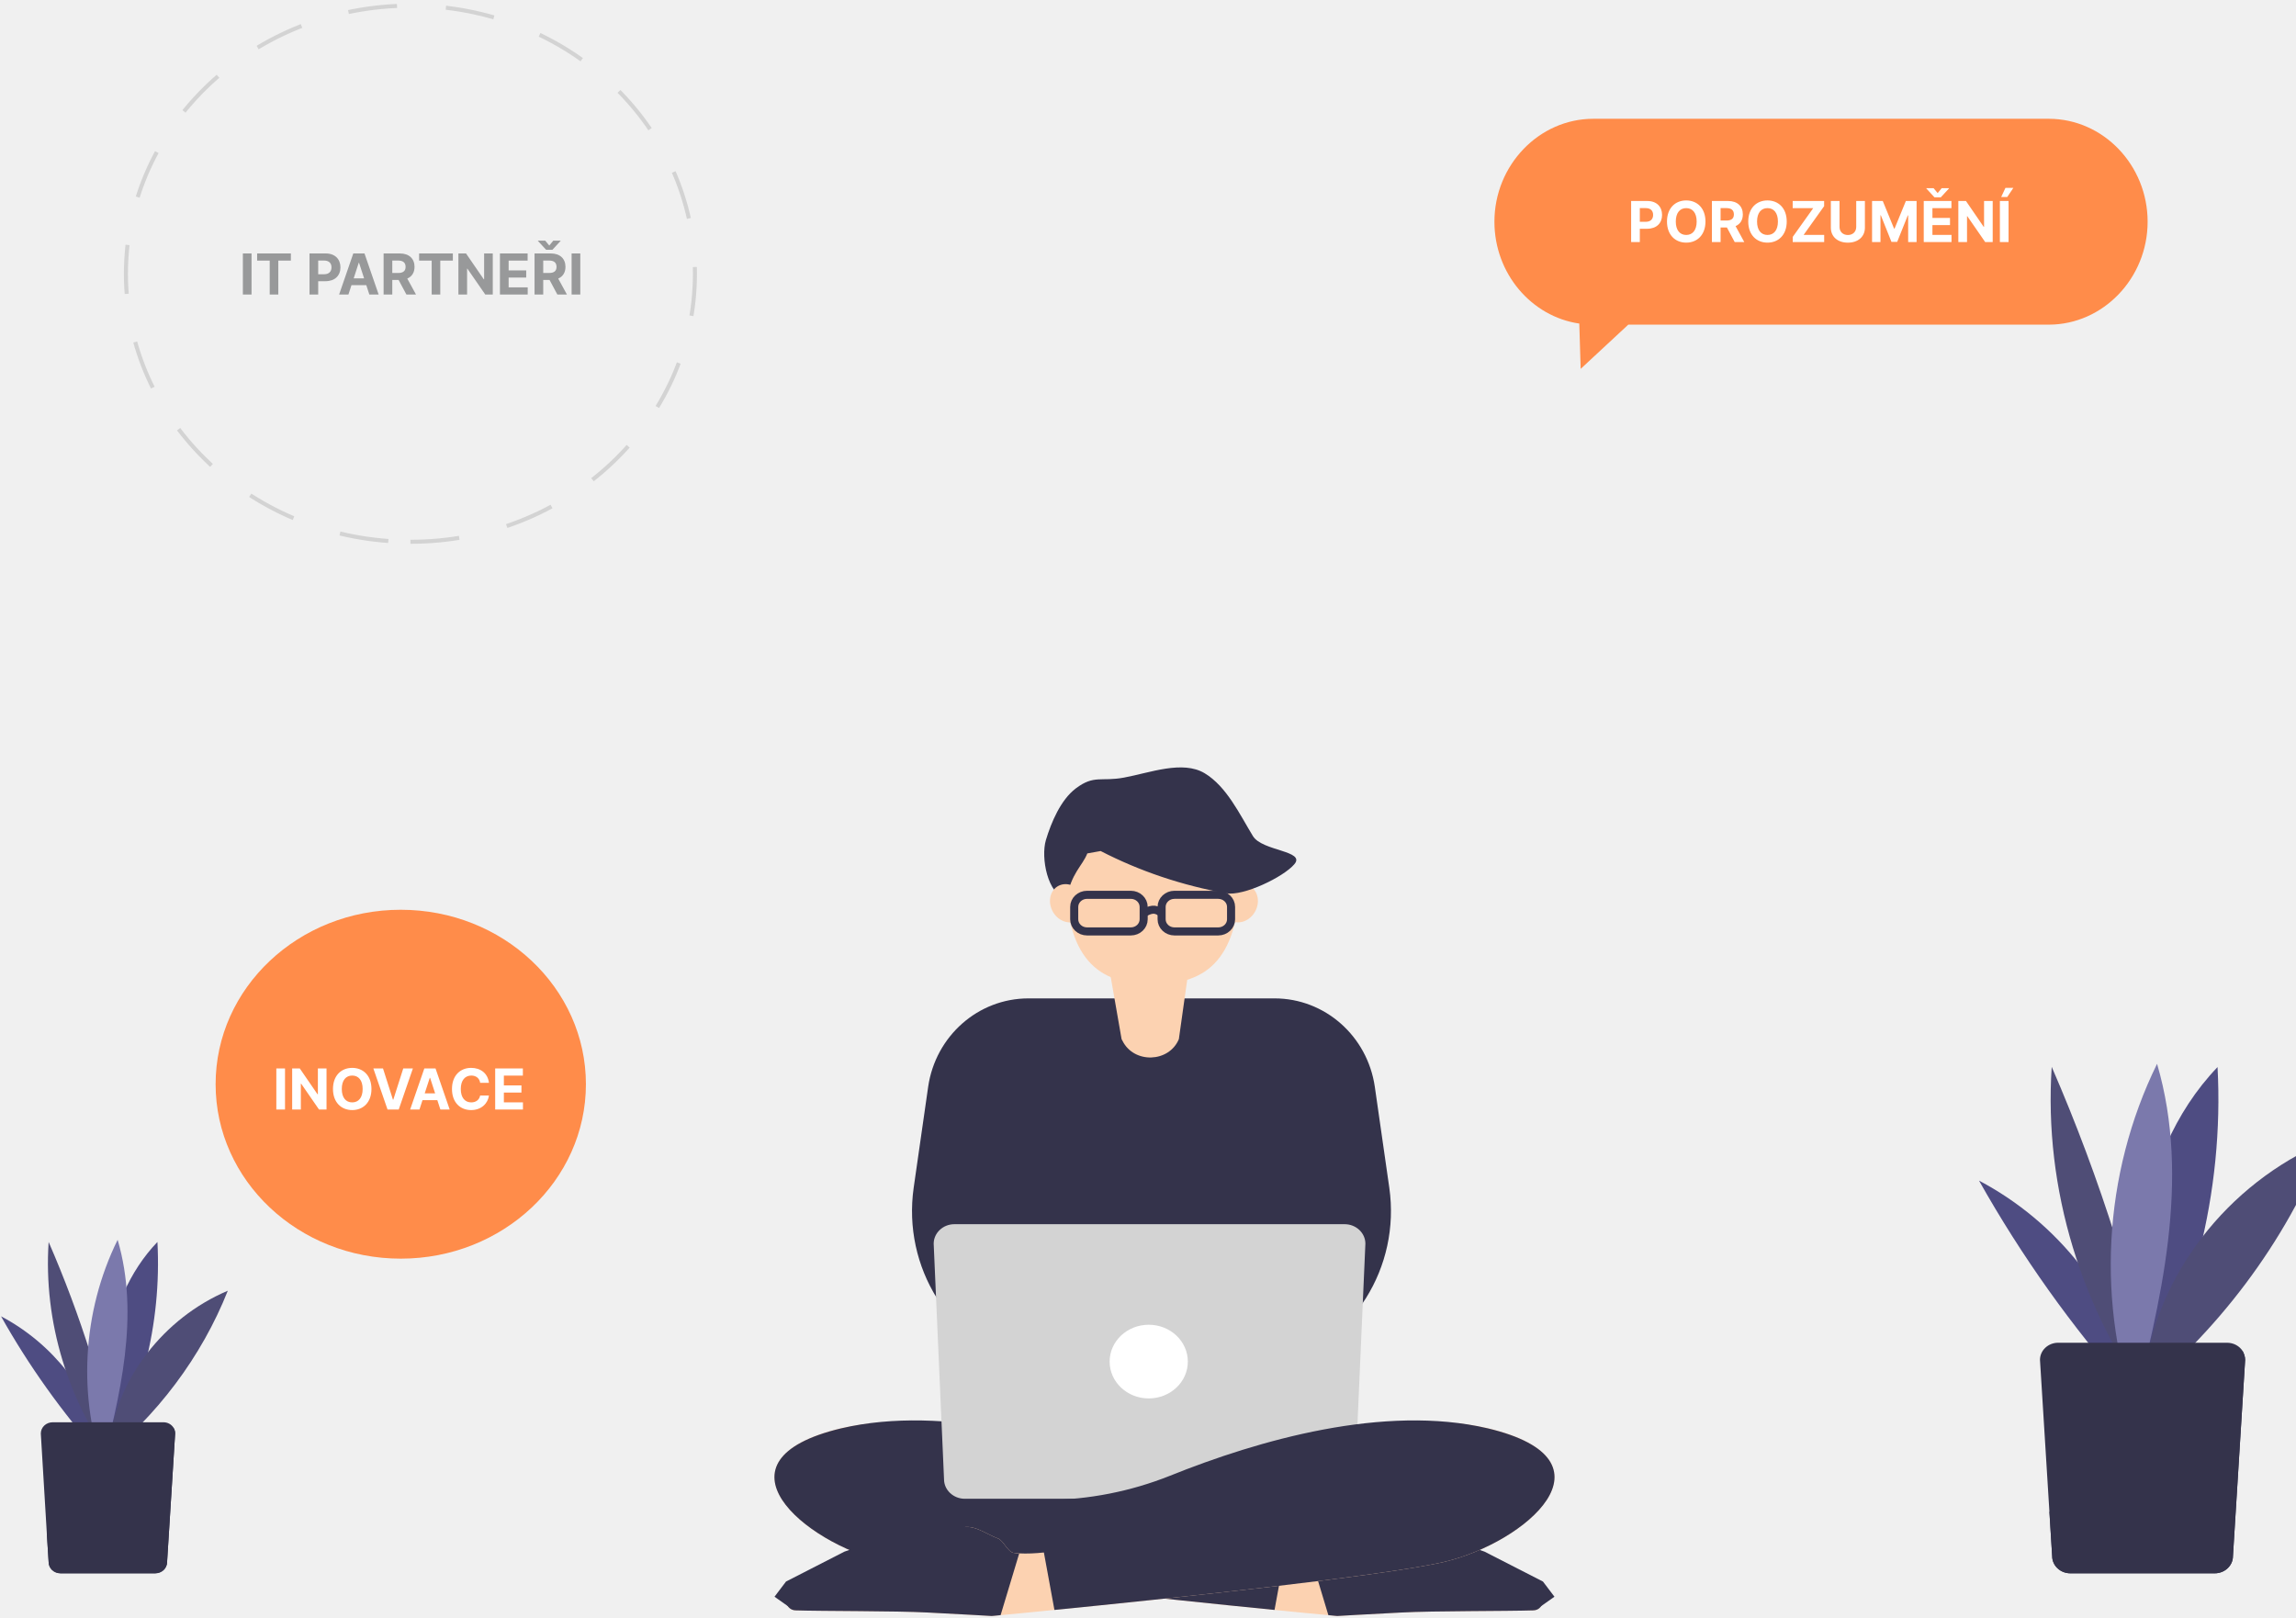
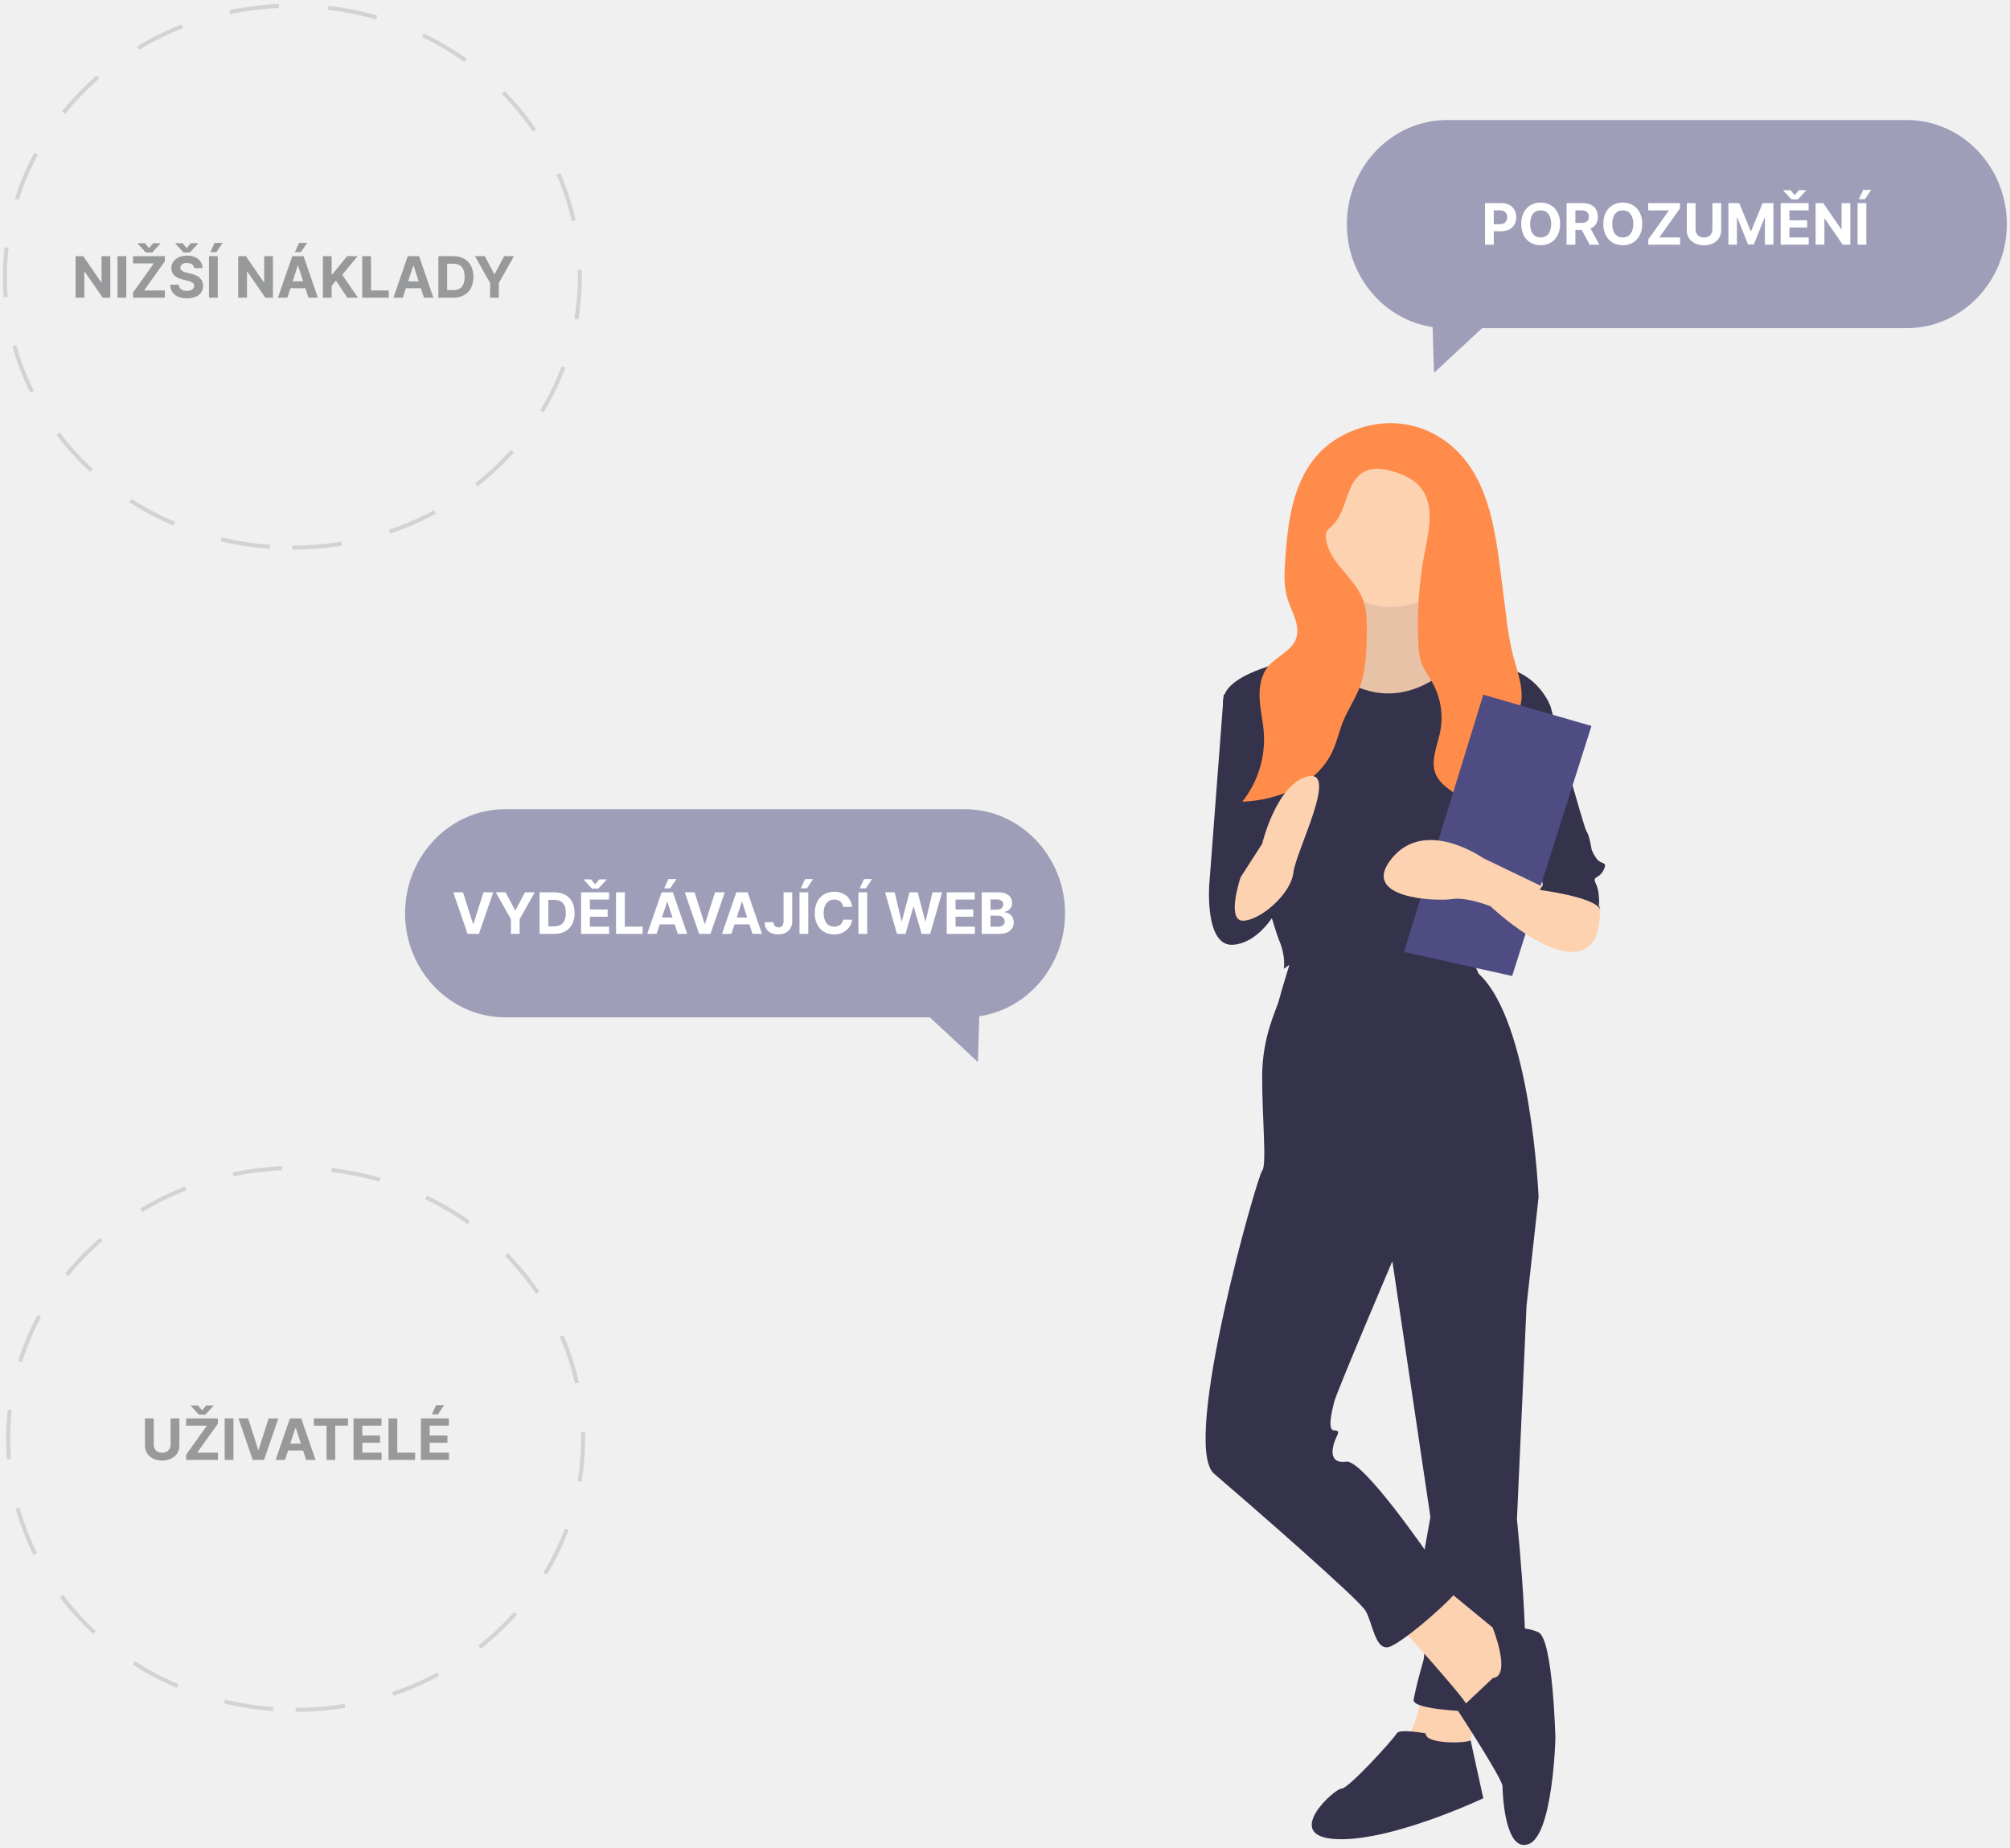
- <svg xmlns="http://www.w3.org/2000/svg" width="569" height="401" viewBox="0 0 569 401" fill="none">
-   <path d="M101.713 134.286C140.653 134.286 172.221 104.539 172.221 67.844C172.221 31.15 140.653 1.403 101.713 1.403C62.772 1.403 31.205 31.15 31.205 67.844C31.205 104.539 62.772 134.286 101.713 134.286Z" stroke="#D3D3D3" stroke-miterlimit="10" stroke-dasharray="12.14 12.14" />
-   <path d="M327.203 364.817H240.222V383.617H327.203V364.817Z" fill="#34334B" />
-   <path d="M219.188 387.108C234.008 390.599 288.67 396.346 315.859 399.032C321.901 399.623 326.574 400.106 329.196 400.321C330.621 400.482 331.419 400.536 331.419 400.536C331.419 400.536 338.544 400.106 347.208 399.676C355.188 399.247 373.599 399.354 379.983 399.139C382.377 399.085 383.175 396.024 381.123 394.896C377.361 392.855 361.572 386.785 353.82 385.872C349.032 385.335 343.788 381.253 339.627 378.997C336.435 377.225 332.787 380.286 329.88 381.307C328.455 381.79 327.429 384.798 325.834 384.905C325.435 384.959 325.035 384.959 324.637 385.013C322.642 385.12 320.533 385.013 318.538 384.798C317.968 384.744 317.455 384.637 316.885 384.583C310.558 383.67 305.314 381.736 305.314 381.736C285.934 372.283 243.298 346.985 210.125 353.645C209.84 353.699 209.555 353.753 209.327 353.806C209.042 353.86 208.757 353.914 208.529 353.967C175.127 361.97 199.238 382.381 219.188 387.108Z" fill="#FCD2B1" />
-   <path d="M219.189 387.108C234.008 390.599 288.671 396.346 315.859 399.032L320.818 372.015C319.849 371.854 318.823 371.8 317.797 371.8C307.31 371.693 296.936 369.652 287.246 365.784C265.244 356.922 234.122 348.006 208.473 354.021C175.128 361.971 199.239 382.381 219.189 387.108Z" fill="#34334B" />
-   <path d="M337.918 379.642C337.918 376.956 341.338 375.345 341.338 375.345L367.9 384.583L382.378 391.995L385.228 395.755L381.808 398.172L352.168 394.144L342.478 388.773L337.918 379.642Z" fill="#34334B" />
-   <path d="M324.581 385.013L329.197 400.321C330.622 400.482 331.42 400.536 331.42 400.536C331.42 400.536 338.545 400.106 347.209 399.676C355.189 399.247 373.6 399.354 379.984 399.139C382.378 399.086 383.176 396.024 381.124 394.896C377.362 392.855 361.573 386.786 353.821 385.872C349.033 385.335 343.789 381.253 339.628 378.997C336.436 377.225 332.788 380.286 329.881 381.307C328.457 381.79 327.431 384.798 325.835 384.906C325.379 385.013 324.98 385.013 324.581 385.013Z" fill="#34334B" />
-   <path d="M344.302 294.401L340.711 269.371C338.887 256.803 328.343 247.457 315.86 247.457H291.692C288.215 247.457 282.515 247.457 279.038 247.457H254.87C242.387 247.457 231.843 256.803 230.019 269.371L226.428 294.401C223.635 314.06 235.32 332.859 254.015 338.606L278.981 346.287C282.458 346.287 285.308 343.386 285.308 339.842C285.308 343.386 288.158 346.287 291.635 346.287L316.601 338.606C335.353 332.859 347.095 314.06 344.302 294.401Z" fill="#34334B" />
-   <path d="M311.339 225.313C312.351 222.819 311.383 220.154 309.177 219.36C306.972 218.566 304.364 219.944 303.353 222.438C302.342 224.931 303.31 227.597 305.515 228.391C307.721 229.185 310.328 227.807 311.339 225.313Z" fill="#FCD2B1" />
-   <path d="M333.529 361.756L238.511 358.748L232.526 281.027H340.768L333.529 361.756Z" fill="#34334B" />
-   <path d="M274.82 239.615L277.955 257.555L278.183 257.984C281.033 263.678 289.697 263.409 292.148 257.555L294.713 239.346L274.82 239.615Z" fill="#FCD2B1" />
-   <path d="M307.253 216.626C307.253 239.454 297.563 243.965 285.65 243.965C273.737 243.965 264.047 239.507 264.047 216.626C264.047 204.219 273.737 194.175 285.65 194.175C297.563 194.121 307.253 204.219 307.253 216.626Z" fill="#FCD2B1" />
-   <path d="M272.768 210.933C282.458 215.928 293.003 219.473 303.89 221.407C308.165 222.159 318.083 217.378 320.762 214.209C323.669 210.825 312.782 210.986 310.502 207.227C307.253 201.909 304.004 194.927 298.532 191.65C293.06 188.374 284.966 191.543 278.582 192.724C272.882 193.799 271.172 191.972 266.612 195.41C262.851 198.257 260.514 203.843 259.203 208.193C257.892 212.544 259.602 221.783 264.333 222.803C265.472 216.358 268.208 214.693 269.462 211.524L272.768 210.933Z" fill="#34334B" />
-   <path d="M266.429 228.396C268.634 227.601 269.602 224.936 268.591 222.442C267.58 219.948 264.973 218.57 262.767 219.364C260.562 220.159 259.594 222.824 260.605 225.318C261.616 227.812 264.223 229.19 266.429 228.396Z" fill="#FCD2B1" />
-   <path d="M280.235 230.86H269.405C267.638 230.86 266.213 229.517 266.213 227.852V224.791C266.213 223.126 267.638 221.783 269.405 221.783H280.235C282.002 221.783 283.427 223.126 283.427 224.791V227.852C283.427 229.517 282.002 230.86 280.235 230.86Z" stroke="#34334B" stroke-width="2" stroke-miterlimit="10" />
-   <path d="M301.895 230.86H291.065C289.298 230.86 287.873 229.517 287.873 227.852V224.79C287.873 223.125 289.298 221.782 291.065 221.782H301.895C303.662 221.782 305.087 223.125 305.087 224.79V227.852C305.087 229.517 303.662 230.86 301.895 230.86Z" stroke="#34334B" stroke-width="2" stroke-miterlimit="10" />
-   <path d="M283.427 226.294C285.023 225.488 286.163 224.951 287.873 226.294" stroke="#34334B" stroke-width="2" stroke-miterlimit="10" />
-   <path d="M330.68 371.478H239.082C236.289 371.478 233.952 369.329 233.952 366.644L231.387 308.259C231.387 305.627 233.667 303.425 236.517 303.425H333.245C336.038 303.425 338.374 305.573 338.374 308.259L335.81 366.644C335.753 369.329 333.473 371.478 330.68 371.478Z" fill="#D3D3D3" />
-   <path d="M284.681 346.609C290.033 346.609 294.371 342.521 294.371 337.478C294.371 332.435 290.033 328.347 284.681 328.347C279.33 328.347 274.991 332.435 274.991 337.478C274.991 342.521 279.33 346.609 284.681 346.609Z" fill="white" />
-   <path d="M357.982 387.108C343.162 390.599 288.5 396.346 261.311 399.032C255.269 399.623 250.595 400.106 247.973 400.321C246.548 400.482 245.75 400.536 245.75 400.536C245.75 400.536 238.625 400.106 229.962 399.676C221.982 399.247 203.571 399.354 197.187 399.139C194.793 399.085 193.995 396.024 196.047 394.896C199.809 392.855 215.598 386.785 223.35 385.872C228.138 385.335 233.382 381.253 237.542 378.997C240.734 377.225 244.382 380.286 247.289 381.307C248.714 381.79 249.74 384.798 251.336 384.905C251.735 384.959 252.134 384.959 252.533 385.013C254.528 385.12 256.637 385.013 258.632 384.798C259.202 384.744 259.715 384.637 260.285 384.583C266.612 383.67 271.856 381.736 271.856 381.736C291.236 372.283 333.871 346.985 367.045 353.645C367.33 353.699 367.615 353.753 367.843 353.806C368.128 353.86 368.413 353.914 368.641 353.967C402.043 361.97 377.932 382.381 357.982 387.108Z" fill="#FCD2B1" />
-   <path d="M357.982 387.108C343.163 390.599 288.5 396.346 261.311 399.032L256.353 372.015C257.322 371.854 258.348 371.8 259.373 371.8C269.861 371.693 280.235 369.652 289.925 365.784C311.927 356.922 343.049 348.006 368.698 354.021C402.043 361.971 377.932 382.381 357.982 387.108Z" fill="#34334B" />
-   <path d="M239.252 379.642C239.252 376.956 235.832 375.345 235.832 375.345L209.27 384.583L194.792 391.995L191.942 395.755L195.362 398.172L225.002 394.144L234.692 388.773L239.252 379.642Z" fill="#34334B" />
-   <path d="M252.59 385.013L247.973 400.321C246.548 400.482 245.75 400.536 245.75 400.536C245.75 400.536 238.625 400.106 229.962 399.676C221.982 399.247 203.571 399.354 197.187 399.139C194.793 399.086 193.995 396.024 196.047 394.896C199.809 392.855 215.598 386.786 223.35 385.872C228.138 385.335 233.382 381.253 237.542 378.997C240.734 377.225 244.382 380.286 247.289 381.307C248.714 381.79 249.74 384.798 251.336 384.906C251.849 385.013 252.248 385.013 252.59 385.013Z" fill="#34334B" />
-   <path d="M507.719 29.44H394.861C381.409 29.44 370.351 40.934 370.351 54.953C370.351 67.79 379.528 78.479 391.384 80.198L391.726 91.424L403.524 80.466H507.719C521.171 80.466 532.229 68.972 532.229 54.953C532.229 40.934 521.228 29.44 507.719 29.44Z" fill="#FF8C4A" />
-   <path d="M99.319 311.965C124.66 311.965 145.203 292.607 145.203 268.727C145.203 244.847 124.66 225.489 99.319 225.489C73.978 225.489 53.434 244.847 53.434 268.727C53.434 292.607 73.978 311.965 99.319 311.965Z" fill="#FF8C4A" />
-   <path d="M529.208 342.097C524.534 321.418 509.999 302.941 490.448 292.628C500.936 311.266 513.419 328.83 527.783 345.051L529.208 342.097Z" fill="#4E4C82" />
-   <path d="M534.452 349.832C515.813 325.286 506.465 294.563 508.46 264.43C520.544 292.253 529.664 321.204 535.649 350.691L534.452 349.832Z" fill="#4F4D76" />
-   <path d="M529.094 350.691C528.524 335.598 527.954 320.344 530.462 305.412C532.97 290.48 538.783 275.709 549.556 264.483C551.209 295.421 543.229 326.736 526.985 353.645L529.094 350.691Z" fill="#4E4C82" />
-   <path d="M529.892 352.034C519.404 323.459 521.114 291.125 534.566 263.678C543.002 292.36 535.535 322.761 528.068 351.658L529.892 352.034Z" fill="#7B79AC" />
-   <path d="M531.26 341.453C534.167 316.369 551.894 293.327 576.289 282.96C566.428 307.936 549.5 330.442 527.783 347.576L531.26 341.453Z" fill="#4F4D76" />
-   <path d="M556.397 337.048L553.376 385.711C553.376 388.075 551.324 389.955 548.873 389.955H513.077C510.569 389.955 508.574 388.021 508.574 385.711L507.89 374.7L505.553 337.048C505.553 334.685 507.605 332.805 510.056 332.805H551.894C553.547 332.805 554.972 333.611 555.77 334.846C556.112 335.491 556.397 336.243 556.397 337.048Z" fill="#34334B" />
-   <path d="M556.396 337.048L553.375 385.711C553.375 388.075 551.323 389.955 548.872 389.955H513.077C510.569 389.955 508.574 388.021 508.574 385.711L507.89 374.7C524.591 370.189 541.805 350.745 555.769 334.846C556.111 335.491 556.396 336.243 556.396 337.048Z" fill="#34334B" />
-   <path d="M25.619 358.64C22.541 345.105 13.079 333.02 0.254 326.252C7.094 338.445 15.302 349.939 24.706 360.574L25.619 358.64Z" fill="#4E4C82" />
-   <path d="M29.039 363.689C16.841 347.629 10.742 327.541 12.053 307.829C19.976 326.037 25.961 344.997 29.837 364.334L29.039 363.689Z" fill="#4F4D76" />
-   <path d="M25.562 364.28C25.163 354.397 24.821 344.406 26.474 334.631C28.127 324.855 31.946 315.187 39.014 307.829C40.097 328.078 34.91 348.596 24.194 366.213L25.562 364.28Z" fill="#4E4C82" />
-   <path d="M26.075 365.139C19.178 346.448 20.318 325.231 29.152 307.292C34.681 326.037 29.779 345.964 24.878 364.871L26.075 365.139Z" fill="#7B79AC" />
-   <path d="M26.986 358.21C28.867 341.828 40.495 326.681 56.455 319.914C49.957 336.296 38.899 351.013 24.706 362.239L26.986 358.21Z" fill="#4F4D76" />
-   <path d="M43.403 355.31L41.408 387.161C41.408 388.719 40.097 389.954 38.444 389.954H15.017C13.364 389.954 12.053 388.719 12.053 387.161L11.597 379.964L10.115 355.31C10.115 353.752 11.426 352.517 13.079 352.517H40.496C41.579 352.517 42.491 353.054 43.004 353.86C43.289 354.29 43.403 354.827 43.403 355.31Z" fill="#34334B" />
-   <path d="M43.403 355.31L41.408 387.161C41.408 388.719 40.097 389.954 38.444 389.954H15.017C13.364 389.954 12.053 388.719 12.053 387.161L11.597 379.964C22.541 377.01 33.827 364.28 42.947 353.86C43.289 354.29 43.403 354.827 43.403 355.31Z" fill="#34334B" />
-   <path d="M404.232 60H406.384V56.699H408.194C410.536 56.699 411.898 55.302 411.898 53.269C411.898 51.245 410.56 49.818 408.249 49.818H404.232V60ZM406.384 54.974V51.578H407.836C409.079 51.578 409.68 52.254 409.68 53.269C409.68 54.278 409.079 54.974 407.846 54.974H406.384ZM422.653 54.909C422.653 51.578 420.584 49.679 417.885 49.679C415.17 49.679 413.117 51.578 413.117 54.909C413.117 58.225 415.17 60.139 417.885 60.139C420.584 60.139 422.653 58.24 422.653 54.909ZM420.47 54.909C420.47 57.067 419.446 58.235 417.885 58.235C416.319 58.235 415.3 57.067 415.3 54.909C415.3 52.751 416.319 51.583 417.885 51.583C419.446 51.583 420.47 52.751 420.47 54.909ZM424.247 60H426.4V56.391H427.971L429.9 60H432.276L430.114 56.043C431.272 55.545 431.913 54.536 431.913 53.144C431.913 51.121 430.576 49.818 428.264 49.818H424.247V60ZM426.4 54.66V51.578H427.852C429.095 51.578 429.696 52.13 429.696 53.144C429.696 54.153 429.095 54.66 427.862 54.66H426.4ZM442.791 54.909C442.791 51.578 440.723 49.679 438.024 49.679C435.309 49.679 433.256 51.578 433.256 54.909C433.256 58.225 435.309 60.139 438.024 60.139C440.723 60.139 442.791 58.24 442.791 54.909ZM440.609 54.909C440.609 57.067 439.585 58.235 438.024 58.235C436.457 58.235 435.438 57.067 435.438 54.909C435.438 52.751 436.457 51.583 438.024 51.583C439.585 51.583 440.609 52.751 440.609 54.909ZM444.277 60H452.072V58.225H446.976L452.062 51.096V49.818H444.267V51.593H449.358L444.277 58.722V60ZM460.013 49.818V56.246C460.013 57.41 459.198 58.25 457.945 58.25C456.697 58.25 455.877 57.41 455.877 56.246V49.818H453.724V56.43C453.724 58.658 455.404 60.144 457.945 60.144C460.475 60.144 462.166 58.658 462.166 56.43V49.818H460.013ZM463.937 49.818V60H466.025V53.348H466.109L468.744 59.95H470.166L472.801 53.373H472.886V60H474.974V49.818H472.319L469.515 56.659H469.396L466.592 49.818H463.937ZM476.747 60H483.628V58.225H478.9V55.794H483.255V54.019H478.9V51.593H483.608V49.818H476.747V60ZM479.193 46.646H477.389V46.716L479.402 48.903H480.978L482.997 46.716V46.646H481.192L480.193 47.859L479.193 46.646ZM493.836 49.818H491.693V56.222H491.604L487.209 49.818H485.32V60H487.472V53.592H487.547L491.976 60H493.836V49.818ZM497.767 49.818H495.614V60H497.767V49.818ZM495.938 48.834H497.434L498.95 46.572H496.992L495.938 48.834Z" fill="white" />
-   <path d="M70.633 264.818H68.481V275H70.633V264.818ZM80.921 264.818H78.778V271.222H78.689L74.294 264.818H72.404V275H74.557V268.592H74.632L79.061 275H80.921V264.818ZM92.056 269.909C92.056 266.578 89.988 264.679 87.288 264.679C84.574 264.679 82.52 266.578 82.52 269.909C82.52 273.225 84.574 275.139 87.288 275.139C89.988 275.139 92.056 273.24 92.056 269.909ZM89.873 269.909C89.873 272.067 88.849 273.235 87.288 273.235C85.722 273.235 84.703 272.067 84.703 269.909C84.703 267.751 85.722 266.583 87.288 266.583C88.849 266.583 89.873 267.751 89.873 269.909ZM94.916 264.818H92.525L96.039 275H98.814L102.324 264.818H99.937L97.471 272.554H97.377L94.916 264.818ZM103.95 275L104.706 272.678H108.38L109.136 275H111.443L107.933 264.818H105.159L101.644 275H103.95ZM105.253 270.998L106.506 267.145H106.585L107.838 270.998H105.253ZM121.173 268.383C120.89 266.031 119.11 264.679 116.754 264.679C114.064 264.679 112.011 266.578 112.011 269.909C112.011 273.23 114.029 275.139 116.754 275.139C119.364 275.139 120.94 273.404 121.173 271.53L118.996 271.52C118.792 272.609 117.937 273.235 116.788 273.235C115.242 273.235 114.193 272.087 114.193 269.909C114.193 267.791 115.227 266.583 116.803 266.583C117.982 266.583 118.832 267.264 118.996 268.383H121.173ZM122.717 275H129.598V273.225H124.87V270.794H129.225V269.019H124.87V266.593H129.578V264.818H122.717V275Z" fill="white" />
-   <path d="M62.34 62.818H60.188V73H62.34V62.818ZM63.724 64.593H66.841V73H68.969V64.593H72.086V62.818H63.724V64.593ZM76.703 73H78.856V69.699H80.666C83.007 69.699 84.37 68.302 84.37 66.269C84.37 64.245 83.032 62.818 80.72 62.818H76.703V73ZM78.856 67.974V64.578H80.308C81.551 64.578 82.152 65.254 82.152 66.269C82.152 67.278 81.551 67.974 80.318 67.974H78.856ZM86.347 73L87.103 70.678H90.777L91.532 73H93.839L90.329 62.818H87.555L84.04 73H86.347ZM87.65 68.998L88.902 65.145H88.982L90.235 68.998H87.65ZM95.065 73H97.217V69.391H98.788L100.717 73H103.094L100.931 69.043C102.089 68.546 102.731 67.536 102.731 66.144C102.731 64.121 101.393 62.818 99.082 62.818H95.065V73ZM97.217 67.66V64.578H98.669C99.912 64.578 100.513 65.13 100.513 66.144C100.513 67.153 99.912 67.66 98.679 67.66H97.217ZM103.864 64.593H106.982V73H109.109V64.593H112.227V62.818H103.864V64.593ZM122.12 62.818H119.977V69.222H119.888L115.493 62.818H113.604V73H115.756V66.592H115.831L120.261 73H122.12V62.818ZM123.899 73H130.779V71.225H126.051V68.794H130.406V67.019H126.051V64.593H130.759V62.818H123.899V73ZM132.471 73H134.624V69.391H136.195L138.124 73H140.5L138.337 69.043C139.496 68.546 140.137 67.536 140.137 66.144C140.137 64.121 138.8 62.818 136.488 62.818H132.471V73ZM134.624 67.66V64.578H136.075C137.318 64.578 137.92 65.13 137.92 66.144C137.92 67.153 137.318 67.66 136.085 67.66H134.624ZM135.121 59.646H133.316V59.716L135.33 61.903H136.906L138.924 59.716V59.646H137.119L136.12 60.859L135.121 59.646ZM143.811 62.818H141.658V73H143.811V62.818Z" fill="#98999A" />
+ <svg xmlns="http://www.w3.org/2000/svg" width="493" height="453" viewBox="0 0 493 453" fill="none">
+   <path d="M71.712 134.286C110.653 134.286 142.221 104.539 142.221 67.844C142.221 31.15 110.653 1.403 71.712 1.403C32.772 1.403 1.204 31.15 1.204 67.844C1.204 104.539 32.772 134.286 71.712 134.286Z" stroke="#D3D3D3" stroke-miterlimit="10" stroke-dasharray="12.14 12.14" />
+   <path d="M27.048 62.818H24.906V69.222H24.816L20.421 62.818H18.532V73H20.685V66.592H20.759L25.189 73H27.048V62.818ZM30.98 62.818H28.827V73H30.98V62.818ZM32.641 73H40.437V71.225H35.341L40.427 64.096V62.818H32.632V64.593H37.722L32.641 71.722V73ZM35.555 59.646H33.75V59.716L35.764 61.903H37.34L39.358 59.716V59.646H37.553L36.554 60.859L35.555 59.646ZM47.612 65.746H49.675C49.645 63.932 48.154 62.679 45.887 62.679C43.655 62.679 42.019 63.912 42.029 65.761C42.024 67.263 43.083 68.123 44.803 68.535L45.912 68.814C47.02 69.082 47.637 69.401 47.642 70.087C47.637 70.832 46.931 71.34 45.837 71.34C44.719 71.34 43.913 70.822 43.844 69.803H41.761C41.815 72.006 43.391 73.144 45.862 73.144C48.348 73.144 49.81 71.956 49.815 70.092C49.81 68.396 48.532 67.496 46.762 67.099L45.847 66.88C44.962 66.676 44.221 66.348 44.236 65.617C44.236 64.961 44.818 64.479 45.872 64.479C46.901 64.479 47.533 64.946 47.612 65.746ZM44.793 59.646H42.989V59.716L45.002 61.903H46.578L48.596 59.716V59.646H46.792L45.792 60.859L44.793 59.646ZM53.415 62.818H51.263V73H53.415V62.818ZM51.586 61.834H53.082L54.598 59.572H52.64L51.586 61.834ZM66.943 62.818H64.8V69.222H64.711L60.316 62.818H58.427V73H60.579V66.592H60.654L65.084 73H66.943V62.818ZM70.477 73L71.232 70.678H74.906L75.662 73H77.969L74.459 62.818H71.685L68.17 73H70.477ZM71.779 68.998L73.032 65.145H73.111L74.364 68.998H71.779ZM72.311 61.834H73.807L75.324 59.572H73.365L72.311 61.834ZM79.194 73H81.347V70.106L82.406 68.814L85.195 73H87.77L83.947 67.377L87.725 62.818H85.145L81.481 67.308H81.347V62.818H79.194V73ZM88.847 73H95.364V71.225H90.999V62.818H88.847V73ZM98.805 73L99.56 70.678H103.234L103.99 73H106.297L102.787 62.818H100.013L96.498 73H98.805ZM100.107 68.998L101.36 65.145H101.44L102.692 68.998H100.107ZM111.132 73C114.234 73 116.113 71.081 116.113 67.899C116.113 64.727 114.234 62.818 111.161 62.818H107.522V73H111.132ZM109.675 71.156V64.663H111.047C112.956 64.663 113.965 65.637 113.965 67.899C113.965 70.171 112.956 71.156 111.042 71.156H109.675ZM116.496 62.818L120.21 69.401V73H122.348V69.401L126.061 62.818H123.65L121.328 67.203H121.229L118.907 62.818H116.496Z" fill="#98999A" />
+   <path d="M72.508 419.286C111.449 419.286 143.016 389.539 143.016 352.844C143.016 316.15 111.449 286.403 72.508 286.403C33.568 286.403 2 316.15 2 352.844C2 389.539 33.568 419.286 72.508 419.286Z" stroke="#D3D3D3" stroke-miterlimit="10" stroke-dasharray="12.14 12.14" />
+   <path d="M41.845 347.818V354.246C41.845 355.41 41.03 356.25 39.777 356.25C38.529 356.25 37.709 355.41 37.709 354.246V347.818H35.556V354.43C35.556 356.658 37.237 358.144 39.777 358.144C42.308 358.144 43.998 356.658 43.998 354.43V347.818H41.845ZM45.66 358H53.455V356.225H48.359L53.445 349.096V347.818H45.65V349.593H50.741L45.66 356.722V358ZM48.573 344.646H46.769V344.716L48.782 346.903H50.358L52.377 344.716V344.646H50.572L49.572 345.859L48.573 344.646ZM57.26 347.818H55.107V358H57.26V347.818ZM60.87 347.818H58.479L61.994 358H64.768L68.278 347.818H65.892L63.426 355.554H63.331L60.87 347.818ZM69.905 358L70.661 355.678H74.335L75.09 358H77.397L73.887 347.818H71.113L67.598 358H69.905ZM71.208 353.998L72.46 350.145H72.54L73.793 353.998H71.208ZM76.977 349.593H80.094V358H82.222V349.593H85.339V347.818H76.977V349.593ZM86.716 358H93.597V356.225H88.869V353.794H93.224V352.019H88.869V349.593H93.577V347.818H86.716V358ZM95.289 358H101.807V356.225H97.442V347.818H95.289V358ZM103.232 358H110.113V356.225H105.385V353.794H109.74V352.019H105.385V349.593H110.093V347.818H103.232V358ZM105.917 346.834H107.413L108.93 344.572H106.971L105.917 346.834Z" fill="#98999A" />
+   <path d="M467.719 29.44H354.86C341.408 29.44 330.351 40.934 330.351 54.953C330.351 67.79 339.527 78.479 351.383 80.198L351.725 91.424L363.524 80.466H467.719C481.171 80.466 492.229 68.972 492.229 54.953C492.229 40.934 481.228 29.44 467.719 29.44Z" fill="#4E4C82" fill-opacity="0.5" />
+   <path d="M364.231 60H366.384V56.699H368.193C370.535 56.699 371.897 55.302 371.897 53.269C371.897 51.245 370.56 49.818 368.248 49.818H364.231V60ZM366.384 54.974V51.578H367.836C369.078 51.578 369.68 52.254 369.68 53.269C369.68 54.278 369.078 54.974 367.845 54.974H366.384ZM382.652 54.909C382.652 51.578 380.584 49.679 377.884 49.679C375.17 49.679 373.117 51.578 373.117 54.909C373.117 58.225 375.17 60.139 377.884 60.139C380.584 60.139 382.652 58.24 382.652 54.909ZM380.47 54.909C380.47 57.067 379.445 58.235 377.884 58.235C376.318 58.235 375.299 57.067 375.299 54.909C375.299 52.751 376.318 51.583 377.884 51.583C379.445 51.583 380.47 52.751 380.47 54.909ZM384.247 60H386.399V56.391H387.97L389.899 60H392.276L390.113 56.043C391.272 55.545 391.913 54.536 391.913 53.144C391.913 51.121 390.576 49.818 388.264 49.818H384.247V60ZM386.399 54.66V51.578H387.851C389.094 51.578 389.696 52.13 389.696 53.144C389.696 54.153 389.094 54.66 387.861 54.66H386.399ZM402.791 54.909C402.791 51.578 400.723 49.679 398.023 49.679C395.309 49.679 393.255 51.578 393.255 54.909C393.255 58.225 395.309 60.139 398.023 60.139C400.723 60.139 402.791 58.24 402.791 54.909ZM400.608 54.909C400.608 57.067 399.584 58.235 398.023 58.235C396.457 58.235 395.438 57.067 395.438 54.909C395.438 52.751 396.457 51.583 398.023 51.583C399.584 51.583 400.608 52.751 400.608 54.909ZM404.276 60H412.072V58.225H406.976L412.062 51.096V49.818H404.266V51.593H409.357L404.276 58.722V60ZM420.012 49.818V56.246C420.012 57.41 419.197 58.25 417.944 58.25C416.696 58.25 415.876 57.41 415.876 56.246V49.818H413.723V56.43C413.723 58.658 415.404 60.144 417.944 60.144C420.475 60.144 422.165 58.658 422.165 56.43V49.818H420.012ZM423.936 49.818V60H426.024V53.348H426.109L428.744 59.95H430.166L432.801 53.373H432.885V60H434.973V49.818H432.318L429.514 56.659H429.395L426.591 49.818H423.936ZM436.747 60H443.627V58.225H438.899V55.794H443.255V54.019H438.899V51.593H443.608V49.818H436.747V60ZM439.193 46.646H437.388V46.716L439.402 48.903H440.978L442.996 46.716V46.646H441.191L440.192 47.859L439.193 46.646ZM453.835 49.818H451.693V56.222H451.603L447.208 49.818H445.319V60H447.472V53.592H447.546L451.976 60H453.835V49.818ZM457.767 49.818H455.614V60H457.767V49.818ZM455.937 48.834H457.434L458.95 46.572H456.991L455.937 48.834Z" fill="white" />
+   <path d="M123.861 198.44H236.72C250.171 198.44 261.229 209.935 261.229 223.954C261.229 236.791 252.052 247.479 240.196 249.198L239.854 260.424L228.056 249.467H123.861C110.409 249.467 99.351 237.972 99.351 223.954C99.351 209.935 110.352 198.44 123.861 198.44Z" fill="#4E4C82" fill-opacity="0.5" />
+   <path d="M113.565 218.818H111.174L114.689 229H117.463L120.973 218.818H118.587L116.121 226.554H116.026L113.565 218.818ZM121.602 218.818L125.316 225.401V229H127.453V225.401L131.167 218.818H128.756L126.434 223.203H126.335L124.013 218.818H121.602ZM135.952 229C139.055 229 140.934 227.081 140.934 223.899C140.934 220.727 139.055 218.818 135.982 218.818H132.343V229H135.952ZM134.496 227.156V220.663H135.868C137.777 220.663 138.786 221.637 138.786 223.899C138.786 226.171 137.777 227.156 135.863 227.156H134.496ZM142.528 229H149.409V227.225H144.681V224.794H149.036V223.019H144.681V220.593H149.389V218.818H142.528V229ZM144.975 215.646H143.17V215.716L145.183 217.903H146.759L148.778 215.716V215.646H146.973L145.974 216.859L144.975 215.646ZM151.101 229H157.619V227.225H153.253V218.818H151.101V229ZM161.059 229L161.815 226.678H165.489L166.244 229H168.551L165.041 218.818H162.267L158.752 229H161.059ZM162.361 224.998L163.614 221.145H163.694L164.947 224.998H162.361ZM162.893 217.834H164.39L165.906 215.572H163.947L162.893 217.834ZM170.358 218.818H167.967L171.482 229H174.256L177.766 218.818H175.38L172.914 226.554H172.819L170.358 218.818ZM179.393 229L180.149 226.678H183.823L184.578 229H186.885L183.375 218.818H180.601L177.086 229H179.393ZM180.695 224.998L181.948 221.145H182.028L183.281 224.998H180.695ZM192.187 218.818V225.918C192.182 226.897 191.745 227.414 190.949 227.414C190.199 227.414 189.711 226.947 189.696 226.136H187.554C187.544 228.17 188.995 229.139 190.84 229.139C192.903 229.139 194.31 227.891 194.315 225.918V218.818H192.187ZM198.248 218.818H196.095V229H198.248V218.818ZM196.418 217.834H197.915L199.431 215.572H197.472L196.418 217.834ZM209.002 222.383C208.719 220.031 206.939 218.679 204.583 218.679C201.893 218.679 199.84 220.578 199.84 223.909C199.84 227.23 201.858 229.139 204.583 229.139C207.193 229.139 208.769 227.404 209.002 225.53L206.825 225.52C206.621 226.609 205.766 227.235 204.617 227.235C203.071 227.235 202.022 226.087 202.022 223.909C202.022 221.791 203.056 220.583 204.632 220.583C205.811 220.583 206.661 221.264 206.825 222.383H209.002ZM212.699 218.818H210.546V229H212.699V218.818ZM210.869 217.834H212.366L213.882 215.572H211.923L210.869 217.834ZM220.002 229H222.1L224.034 222.343H224.114L226.052 229H228.15L231.064 218.818H228.712L227.027 225.908H226.937L225.083 218.818H223.07L221.21 225.893H221.126L219.44 218.818H217.089L220.002 229ZM232.216 229H239.097V227.225H234.369V224.794H238.724V223.019H234.369V220.593H239.077V218.818H232.216V229ZM240.788 229H245.138C247.425 229 248.643 227.807 248.643 226.186C248.643 224.68 247.565 223.77 246.406 223.715V223.616C247.465 223.377 248.246 222.626 248.246 221.428C248.246 219.902 247.112 218.818 244.865 218.818H240.788V229ZM242.941 227.24V224.536H244.746C245.78 224.536 246.421 225.132 246.421 225.972C246.421 226.738 245.899 227.24 244.696 227.24H242.941ZM242.941 223.079V220.558H244.577C245.531 220.558 246.073 221.05 246.073 221.786C246.073 222.592 245.417 223.079 244.537 223.079H242.941Z" fill="white" />
+   <path d="M349.074 413.847C349.074 413.847 347.305 425.049 344.357 426.818C341.41 428.586 359.686 432.713 359.686 432.713L362.634 415.026L349.074 413.847Z" fill="#FCD2B1" />
+   <path d="M370.888 285.91L377.373 293.575L374.425 320.105L372.067 372.577C372.067 372.577 376.784 417.974 372.067 419.153C367.351 420.332 346.126 419.743 346.716 416.795C347.305 413.847 347.895 411.489 349.074 407.362C350.253 403.235 347.895 388.496 347.895 388.496L350.843 371.988L340.23 300.649L370.888 285.91Z" fill="#34334B" />
+   <path d="M349.663 425.049C349.663 425.049 343.178 423.87 342.588 425.049C341.999 426.229 330.797 438.61 329.028 438.61C327.26 438.61 314.289 450.401 327.849 450.991C341.409 451.58 363.813 440.968 363.813 440.968C363.813 440.968 360.516 425.965 360.691 426.687C360.865 427.408 349.663 427.997 349.663 425.049Z" fill="#34334B" />
+   <path d="M342.589 397.929C342.589 397.929 359.097 416.205 359.686 417.974C360.276 419.743 369.12 417.974 369.12 417.974L372.657 406.183L369.709 402.056L353.201 388.496L342.589 397.929Z" fill="#FCD2B1" />
+   <path d="M366.171 411.489L357.623 419.536C357.623 419.536 368.53 436.251 368.53 438.02C368.53 439.789 369.119 454.528 375.015 452.17C380.911 449.811 381.5 426.228 381.5 426.228C381.5 426.228 380.911 402.056 377.373 400.287C373.836 398.519 366.083 399.077 366.083 399.077C366.083 399.077 370.888 410.9 366.171 411.489Z" fill="#34334B" />
+   <path d="M317.237 233.439C317.237 233.439 314.289 242.872 313.7 245.23C313.11 247.588 309.573 254.074 309.573 264.096C309.573 274.119 310.752 285.91 309.573 287.09C308.394 288.269 289.527 354.301 297.781 361.376C306.035 368.45 333.156 392.033 334.924 394.981C336.693 397.929 337.283 405.004 340.82 403.825C344.357 402.646 357.918 390.854 358.507 388.496C359.097 386.138 350.843 382.011 350.843 382.011C350.843 382.011 334.335 357.838 330.208 358.428C326.081 359.017 326.67 355.48 327.26 353.711C327.849 351.942 329.029 350.763 327.26 350.763C325.491 350.763 326.67 346.047 327.26 343.688C327.849 341.33 341.41 309.493 341.41 309.493L377.373 293.575C377.373 293.575 375.605 250.536 362.634 238.745L359.686 231.67C359.686 231.67 326.67 229.312 317.237 233.439Z" fill="#34334B" />
+   <path d="M331.976 140.286C331.976 140.286 334.924 160.921 327.849 162.1C320.774 163.279 314.879 162.69 314.879 163.279C314.879 163.869 332.566 182.146 332.566 182.146L349.074 180.967L363.813 165.048C363.813 165.048 350.253 162.69 350.253 154.436C350.253 146.182 349.663 140.286 349.663 140.286H331.976Z" fill="#FCD2B1" />
+   <path opacity="0.1" d="M331.976 140.286C331.976 140.286 334.924 160.921 327.849 162.1C320.774 163.279 314.879 162.69 314.879 163.279C314.879 163.869 332.566 182.146 332.566 182.146L349.074 180.967L363.813 165.048C363.813 165.048 350.253 162.69 350.253 154.436C350.253 146.182 349.663 140.286 349.663 140.286H331.976Z" fill="#34334B" />
+   <path d="M341.115 148.835C351.209 148.835 359.391 140.652 359.391 130.558C359.391 120.465 351.209 112.282 341.115 112.282C331.021 112.282 322.838 120.465 322.838 130.558C322.838 140.652 331.021 148.835 341.115 148.835Z" fill="#FCD2B1" />
+   <path d="M324.901 160.332C324.901 160.332 301.908 163.28 300.139 170.944C298.371 178.609 311.931 226.364 313.7 230.491C315.468 234.618 314.879 237.566 314.879 237.566C317.546 235.571 320.61 234.17 323.865 233.458C327.119 232.746 330.488 232.74 333.745 233.439C344.947 235.797 360.865 234.618 360.865 234.618C360.865 234.618 366.171 212.804 367.351 210.446C368.53 208.087 373.246 195.117 373.246 191.579C373.246 188.042 380.321 173.303 380.321 173.303C380.321 173.303 376.784 162.69 363.813 163.28C363.813 163.28 358.155 160.748 356.563 162.603C354.97 164.459 346.126 172.713 334.924 169.176C323.722 165.638 324.901 160.332 324.901 160.332Z" fill="#34334B" />
+   <path d="M306.625 170.355H300.14L296.602 216.931C296.602 216.931 309.573 220.469 311.342 218.11C313.11 215.752 306.625 170.355 306.625 170.355Z" fill="#34334B" />
+   <path d="M298.371 212.214L296.602 216.931C296.602 216.931 295.423 232.26 302.498 231.67C309.573 231.081 313.7 222.237 313.7 222.237C313.7 222.237 309.573 211.035 304.856 212.214C300.139 213.394 298.371 212.214 298.371 212.214Z" fill="#34334B" />
+   <path d="M369.119 170.355L380.321 173.303C380.321 173.303 388.575 203.371 389.165 203.961C389.754 204.55 390.344 208.088 390.344 208.088C390.344 208.088 390.344 208.677 391.523 210.446C392.702 212.215 394.471 211.035 393.292 213.394C392.113 215.752 390.344 214.573 391.523 216.931C392.702 219.289 392.113 225.775 392.113 225.775C392.113 225.775 389.165 214.573 378.553 217.521L371.478 185.684L369.119 170.355Z" fill="#34334B" />
+   <path d="M320.297 115.5C316.58 122.03 315.743 129.764 315.231 137.26C315.011 140.475 314.845 143.775 315.799 146.853C316.804 150.099 319.041 153.396 317.894 156.595C316.785 159.688 313.074 160.926 311.002 163.477C309.246 165.638 308.805 168.6 308.957 171.381C309.109 174.161 309.784 176.891 309.981 179.669C310.39 185.771 308.506 191.806 304.7 196.593C313.58 196.25 323.074 192.313 326.819 184.253C327.938 181.844 328.483 179.208 329.493 176.75C330.636 173.971 332.361 171.455 333.443 168.651C335.076 164.421 335.165 159.776 335.232 155.242C335.273 152.528 335.302 149.741 334.363 147.195C332.295 141.589 325.865 137.966 325.227 132.025C325.117 131.397 325.21 130.75 325.492 130.178C325.792 129.761 326.156 129.393 326.57 129.088C330.585 125.544 329.923 118.042 334.703 115.626C336.847 114.542 339.433 114.924 341.736 115.61C344.293 116.372 346.844 117.552 348.508 119.638C351.859 123.84 350.537 129.908 349.5 135.181C347.997 142.829 347.465 150.636 347.914 158.417C347.943 159.662 348.127 160.898 348.46 162.097C349.076 164.043 350.388 165.678 351.379 167.462C353.398 171.131 354.053 175.395 353.228 179.5C352.497 183.073 350.68 186.878 352.28 190.155C352.984 191.42 353.964 192.511 355.148 193.345C360.373 197.44 367.006 199.977 370.891 205.36C371.56 200.963 370.283 196.538 369.341 192.192C368.399 187.845 367.826 183.113 369.762 179.109C370.611 177.352 371.91 175.824 372.604 174.001C374.208 169.789 372.296 165.171 371.136 160.816C370.306 157.397 369.707 153.926 369.343 150.426L368.145 140.98C367.156 133.172 366.12 125.204 362.691 118.118C356.229 104.766 341.605 99.807 328.512 107.206C325.081 109.186 322.244 112.05 320.297 115.5Z" fill="#FF8C4A" />
+   <path d="M304.267 215.162C304.267 215.162 300.729 225.774 304.856 225.774C308.983 225.774 316.648 219.289 317.237 213.983C317.827 208.677 328.439 188.631 320.775 190.4C313.11 192.169 309.573 206.908 309.573 206.908L304.267 215.162Z" fill="#FCD2B1" />
+   <path d="M363.813 170.355L344.357 233.439L370.888 239.335L390.343 178.019L363.813 170.355Z" fill="#4E4C82" />
+   <path d="M388.575 215.751L392.258 221.907C392.258 221.907 393.881 233.439 385.627 233.439C377.373 233.439 365.582 222.237 365.582 222.237C365.582 222.237 359.686 219.878 356.149 220.468C352.611 221.058 333.155 220.468 341.409 210.445C349.663 200.423 363.813 210.445 363.813 210.445L378.552 217.52L386.217 213.393L388.575 215.751Z" fill="#FCD2B1" />
+   <path d="M383.564 208.792L377.668 218.226C377.668 218.226 391.228 219.994 392.407 222.942C393.586 225.89 387.101 207.613 387.101 207.613L383.564 208.792Z" fill="#34334B" />
</svg>
